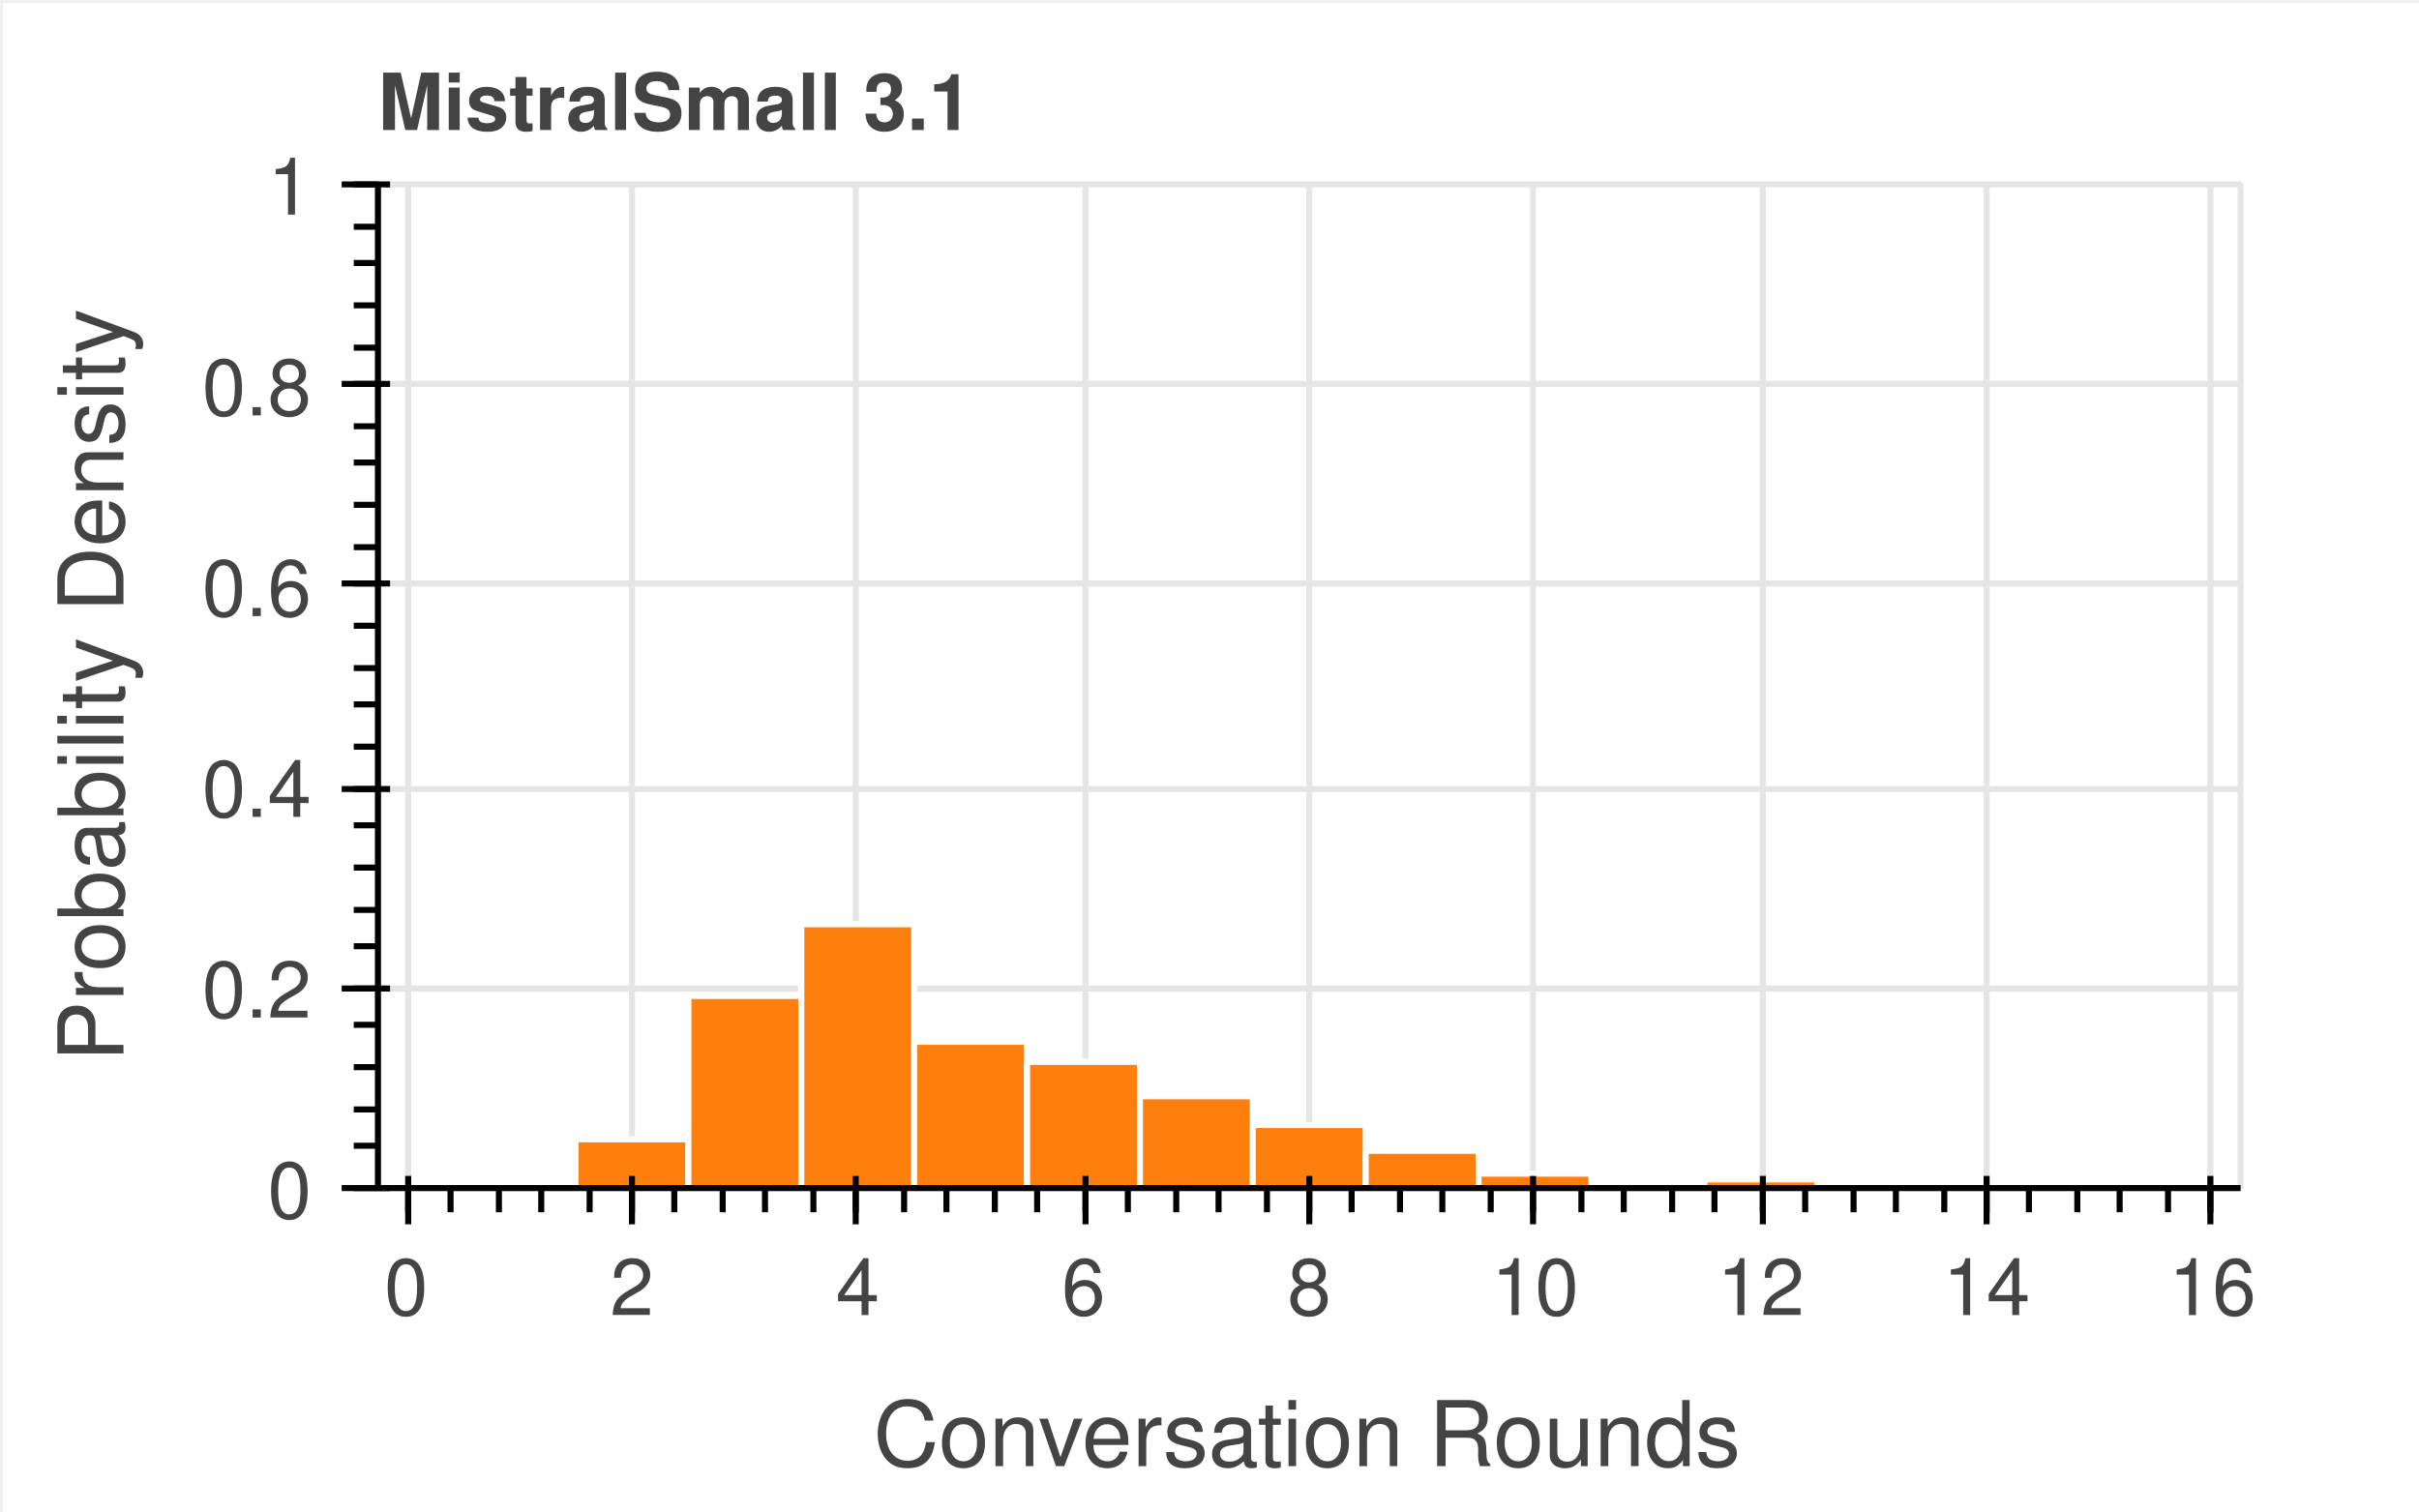
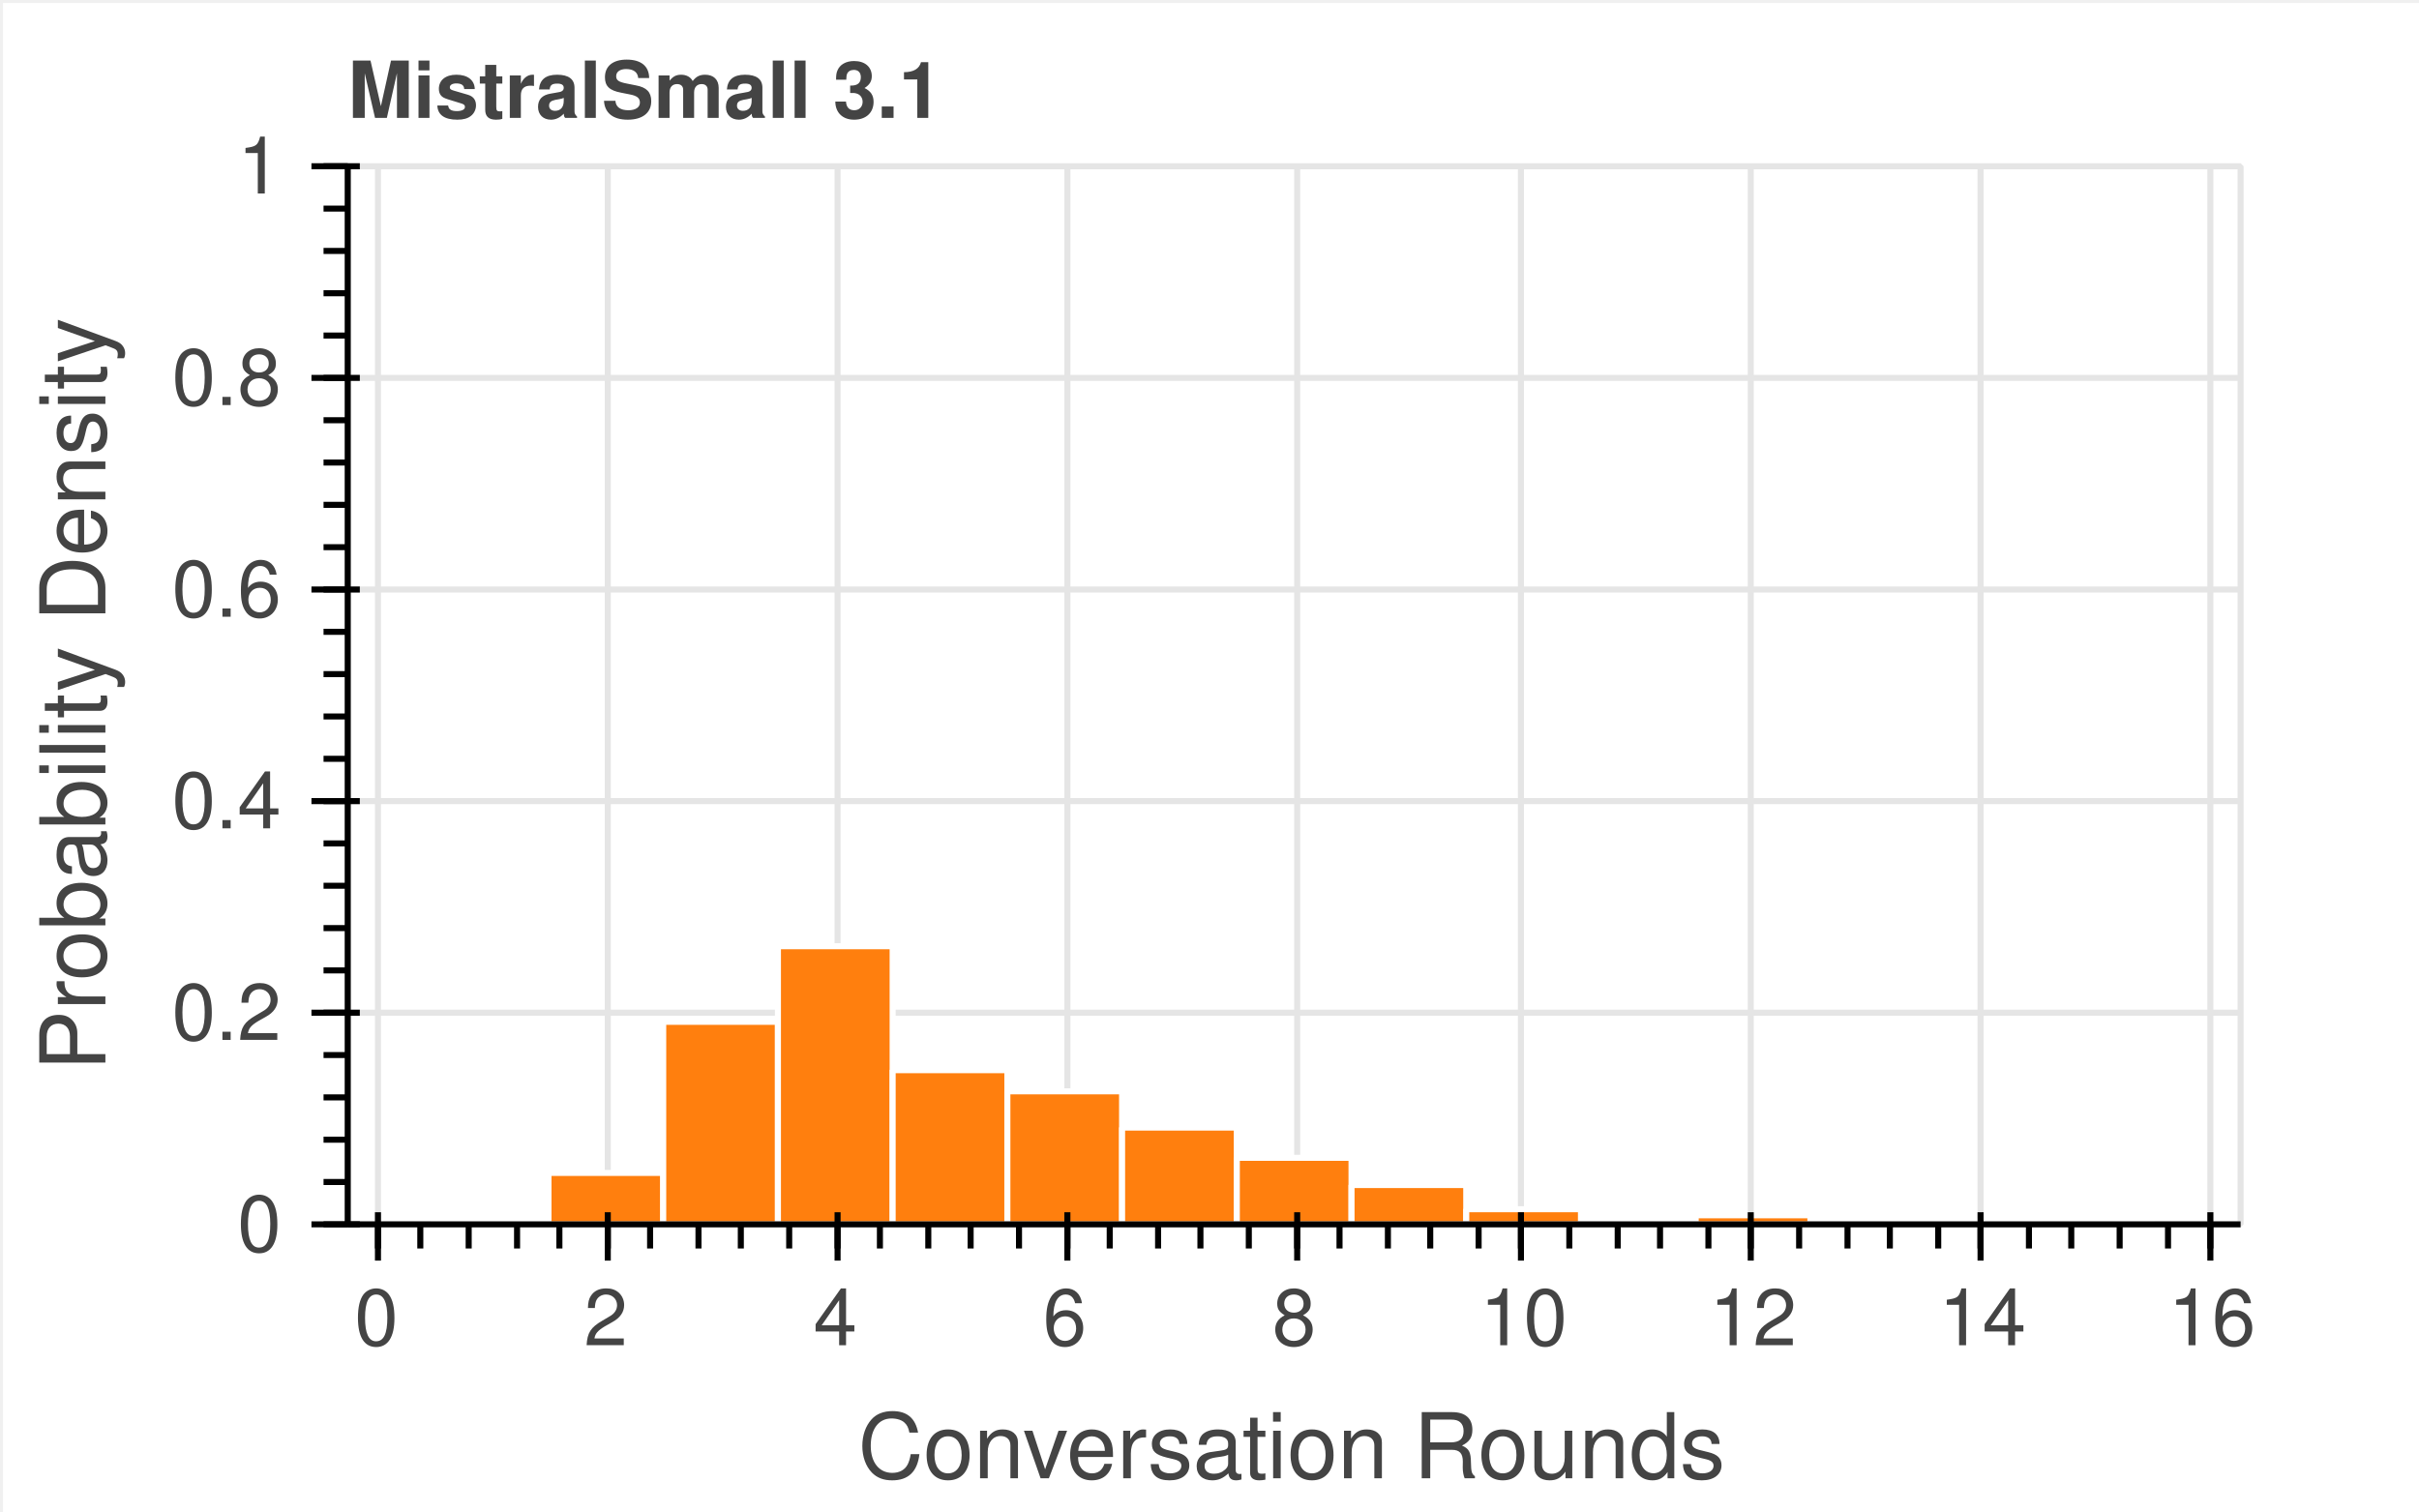
<svg xmlns="http://www.w3.org/2000/svg" version="1.1" width="400" height="250">
  <defs>
-     <clipPath id="uWDiThFRlhwo">
-       <path fill="none" stroke="none" d="M 0.5 0.5 L 400.5 0.5 L 400.5 250.5 L 0.5 250.5 L 0.5 0.5 Z M 62.5 30.5 L 370.5 30.5 L 370.5 196.5 L 62.5 196.5 L 62.5 30.5 Z" clip-rule="evenodd" />
+     <clipPath id="szKXFlvfRuTC">
+       <path fill="none" stroke="none" d="M 0.5 0.5 L 400.5 0.5 L 400.5 250.5 L 0.5 250.5 L 0.5 0.5 Z M 57.5 27.5 L 370.5 27.5 L 370.5 202.5 L 57.5 202.5 L 57.5 27.5 Z" clip-rule="evenodd" />
    </clipPath>
-     <clipPath id="dLowXvdwdBrf">
-       <path fill="none" stroke="none" d="M 62.5 30.5 L 370.5 30.5 L 370.5 196.5 L 62.5 196.5 L 62.5 30.5 Z" />
+     <clipPath id="xuBsydBKPPVs">
+       <path fill="none" stroke="none" d="M 57.5 27.5 L 370.5 27.5 L 370.5 202.5 L 57.5 202.5 L 57.5 27.5 Z" />
    </clipPath>
-     <clipPath id="bSDWHFpubrWp">
-       <path fill="none" stroke="none" d="M 62.5 30.5 L 370.5 30.5 L 370.5 196.5 L 62.5 196.5 L 62.5 30.5 Z" />
+     <clipPath id="GBoGemPHPXZc">
+       <path fill="none" stroke="none" d="M 57.5 27.5 L 370.5 27.5 L 370.5 202.5 L 57.5 202.5 L 57.5 27.5 Z" />
    </clipPath>
-     <clipPath id="TiSXRxSaCKRJ">
-       <path fill="none" stroke="none" d="M 62.5 30.5 L 370.5 30.5 L 370.5 196.5 L 62.5 196.5 L 62.5 30.5 Z" />
+     <clipPath id="COXnOcJyGpTv">
+       <path fill="none" stroke="none" d="M 57.5 27.5 L 370.5 27.5 L 370.5 202.5 L 57.5 202.5 L 57.5 27.5 Z" />
    </clipPath>
-     <clipPath id="sKNuPDemPxKg">
-       <path fill="none" stroke="none" d="M 62.5 30.5 L 370.5 30.5 L 370.5 196.5 L 62.5 196.5 L 62.5 30.5 Z" />
+     <clipPath id="pWnnwteVGaKg">
+       <path fill="none" stroke="none" d="M 57.5 27.5 L 370.5 27.5 L 370.5 202.5 L 57.5 202.5 L 57.5 27.5 Z" />
    </clipPath>
  </defs>
-   <path fill="#ffffff" stroke="none" paint-order="stroke" d="M 0.5 0.5 L 400.5 0.5 L 400.5 250.5 L 0.5 250.5 L 0.5 0.5 Z" clip-path="url(#uWDiThFRlhwo)" />
-   <path fill="#ffffff" stroke="none" paint-order="stroke" d="M 62.5 30.5 L 370.5 30.5 L 370.5 196.5 L 62.5 196.5 L 62.5 30.5 Z" />
-   <path fill="none" stroke="#e5e5e5" paint-order="fill" d="M 62.5 30.5 L 370.5 30.5 L 370.5 196.5 L 62.5 196.5 L 62.5 30.5 Z" stroke-linejoin="bevel" stroke-miterlimit="10" />
-   <path fill="none" stroke="#e5e5e5" paint-order="fill" d="M 67.5 196.5 L 67.5 30.5 M 104.5 196.5 L 104.5 30.5 M 141.5 196.5 L 141.5 30.5 M 179.5 196.5 L 179.5 30.5 M 216.5 196.5 L 216.5 30.5 M 253.5 196.5 L 253.5 30.5 M 291.5 196.5 L 291.5 30.5 M 328.5 196.5 L 328.5 30.5 M 365.5 196.5 L 365.5 30.5" stroke-linejoin="bevel" stroke-miterlimit="10" clip-path="url(#dLowXvdwdBrf)" />
-   <path fill="none" stroke="#e5e5e5" paint-order="fill" d="M 62.5 163.5 L 370.5 163.5 M 62.5 130.5 L 370.5 130.5 M 62.5 96.5 L 370.5 96.5 M 62.5 63.5 L 370.5 63.5" stroke-linejoin="bevel" stroke-miterlimit="10" clip-path="url(#bSDWHFpubrWp)" />
-   <path fill="rgb(255,127,14)" stroke="rgb(255,255,255)" paint-order="fill" d="M 76.5 196.026 L 95.167 196.026 L 95.167 196.5 L 76.5 196.5 L 76.5 196.026 Z" fill-opacity="1" clip-path="url(#TiSXRxSaCKRJ)" stroke-opacity="1" stroke-linejoin="bevel" stroke-miterlimit="10" />
-   <path fill="rgb(255,127,14)" stroke="rgb(255,255,255)" paint-order="fill" d="M 95.167 188.437 L 113.833 188.437 L 113.833 196.5 L 95.167 196.5 L 95.167 188.437 Z" fill-opacity="1" clip-path="url(#TiSXRxSaCKRJ)" stroke-opacity="1" stroke-linejoin="bevel" stroke-miterlimit="10" />
-   <path fill="rgb(255,127,14)" stroke="rgb(255,255,255)" paint-order="fill" d="M 113.833 164.723 L 132.5 164.723 L 132.5 196.5 L 113.833 196.5 L 113.833 164.723 Z" fill-opacity="1" clip-path="url(#TiSXRxSaCKRJ)" stroke-opacity="1" stroke-linejoin="bevel" stroke-miterlimit="10" />
-   <path fill="rgb(255,127,14)" stroke="rgb(255,255,255)" paint-order="fill" d="M 132.5 152.866 L 151.167 152.866 L 151.167 196.5 L 132.5 196.5 L 132.5 152.866 Z" fill-opacity="1" clip-path="url(#TiSXRxSaCKRJ)" stroke-opacity="1" stroke-linejoin="bevel" stroke-miterlimit="10" />
-   <path fill="rgb(255,127,14)" stroke="rgb(255,255,255)" paint-order="fill" d="M 151.167 172.311 L 169.833 172.311 L 169.833 196.5 L 151.167 196.5 L 151.167 172.311 Z" fill-opacity="1" clip-path="url(#TiSXRxSaCKRJ)" stroke-opacity="1" stroke-linejoin="bevel" stroke-miterlimit="10" />
-   <path fill="rgb(255,127,14)" stroke="rgb(255,255,255)" paint-order="fill" d="M 169.833 175.631 L 188.5 175.631 L 188.5 196.5 L 169.833 196.5 L 169.833 175.631 Z" fill-opacity="1" clip-path="url(#TiSXRxSaCKRJ)" stroke-opacity="1" stroke-linejoin="bevel" stroke-miterlimit="10" />
-   <path fill="rgb(255,127,14)" stroke="rgb(255,255,255)" paint-order="fill" d="M 188.5 181.323 L 207.167 181.323 L 207.167 196.5 L 188.5 196.5 L 188.5 181.323 Z" fill-opacity="1" clip-path="url(#TiSXRxSaCKRJ)" stroke-opacity="1" stroke-linejoin="bevel" stroke-miterlimit="10" />
-   <path fill="rgb(255,127,14)" stroke="rgb(255,255,255)" paint-order="fill" d="M 207.167 186.066 L 225.833 186.066 L 225.833 196.5 L 207.167 196.5 L 207.167 186.066 Z" fill-opacity="1" clip-path="url(#TiSXRxSaCKRJ)" stroke-opacity="1" stroke-linejoin="bevel" stroke-miterlimit="10" />
-   <path fill="rgb(255,127,14)" stroke="rgb(255,255,255)" paint-order="fill" d="M 225.833 190.334 L 244.5 190.334 L 244.5 196.5 L 225.833 196.5 L 225.833 190.334 Z" fill-opacity="1" clip-path="url(#TiSXRxSaCKRJ)" stroke-opacity="1" stroke-linejoin="bevel" stroke-miterlimit="10" />
-   <path fill="rgb(255,127,14)" stroke="rgb(255,255,255)" paint-order="fill" d="M 244.5 194.129 L 263.167 194.129 L 263.167 196.5 L 244.5 196.5 L 244.5 194.129 Z" fill-opacity="1" clip-path="url(#TiSXRxSaCKRJ)" stroke-opacity="1" stroke-linejoin="bevel" stroke-miterlimit="10" />
-   <path fill="rgb(255,127,14)" stroke="rgb(255,255,255)" paint-order="fill" d="M 263.167 196.026 L 281.833 196.026 L 281.833 196.5 L 263.167 196.5 L 263.167 196.026 Z" fill-opacity="1" clip-path="url(#TiSXRxSaCKRJ)" stroke-opacity="1" stroke-linejoin="bevel" stroke-miterlimit="10" />
-   <path fill="rgb(255,127,14)" stroke="rgb(255,255,255)" paint-order="fill" d="M 281.833 195.077 L 300.5 195.077 L 300.5 196.5 L 281.833 196.5 L 281.833 195.077 Z" fill-opacity="1" clip-path="url(#TiSXRxSaCKRJ)" stroke-opacity="1" stroke-linejoin="bevel" stroke-miterlimit="10" />
-   <path fill="rgb(255,127,14)" stroke="rgb(255,255,255)" paint-order="fill" d="M 300.5 196.026 L 319.167 196.026 L 319.167 196.5 L 300.5 196.5 L 300.5 196.026 Z" fill-opacity="1" clip-path="url(#TiSXRxSaCKRJ)" stroke-opacity="1" stroke-linejoin="bevel" stroke-miterlimit="10" />
-   <path fill="rgb(255,127,14)" stroke="rgb(255,255,255)" paint-order="fill" d="M 319.167 196.026 L 337.833 196.026 L 337.833 196.5 L 319.167 196.5 L 319.167 196.026 Z" fill-opacity="1" clip-path="url(#TiSXRxSaCKRJ)" stroke-opacity="1" stroke-linejoin="bevel" stroke-miterlimit="10" />
-   <path fill="rgb(255,127,14)" stroke="rgb(255,255,255)" paint-order="fill" d="M 337.833 196.5 L 356.5 196.5 L 356.5 196.5 L 337.833 196.5 L 337.833 196.5 Z" fill-opacity="1" clip-path="url(#TiSXRxSaCKRJ)" stroke-opacity="1" stroke-linejoin="bevel" stroke-miterlimit="10" />
-   <path fill="none" stroke="black" paint-order="fill" d="M 62.5 196.5 L 370.5 196.5" stroke-linejoin="bevel" stroke-miterlimit="10" />
-   <path fill="none" stroke="black" paint-order="fill" d="M 67.5 202.5 L 67.5 194.5 M 104.5 202.5 L 104.5 194.5 M 141.5 202.5 L 141.5 194.5 M 179.5 202.5 L 179.5 194.5 M 216.5 202.5 L 216.5 194.5 M 253.5 202.5 L 253.5 194.5 M 291.5 202.5 L 291.5 194.5 M 328.5 202.5 L 328.5 194.5 M 365.5 202.5 L 365.5 194.5" stroke-linejoin="bevel" stroke-miterlimit="10" />
-   <path fill="none" stroke="black" paint-order="fill" d="M 67.5 200.5 L 67.5 196.5 M 74.5 200.5 L 74.5 196.5 M 82.5 200.5 L 82.5 196.5 M 89.5 200.5 L 89.5 196.5 M 97.5 200.5 L 97.5 196.5 M 104.5 200.5 L 104.5 196.5 M 111.5 200.5 L 111.5 196.5 M 119.5 200.5 L 119.5 196.5 M 126.5 200.5 L 126.5 196.5 M 134.5 200.5 L 134.5 196.5 M 141.5 200.5 L 141.5 196.5 M 149.5 200.5 L 149.5 196.5 M 156.5 200.5 L 156.5 196.5 M 164.5 200.5 L 164.5 196.5 M 171.5 200.5 L 171.5 196.5 M 179.5 200.5 L 179.5 196.5 M 186.5 200.5 L 186.5 196.5 M 194.5 200.5 L 194.5 196.5 M 201.5 200.5 L 201.5 196.5 M 209.5 200.5 L 209.5 196.5 M 216.5 200.5 L 216.5 196.5 M 223.5 200.5 L 223.5 196.5 M 231.5 200.5 L 231.5 196.5 M 238.5 200.5 L 238.5 196.5 M 246.5 200.5 L 246.5 196.5 M 253.5 200.5 L 253.5 196.5 M 261.5 200.5 L 261.5 196.5 M 268.5 200.5 L 268.5 196.5 M 276.5 200.5 L 276.5 196.5 M 283.5 200.5 L 283.5 196.5 M 291.5 200.5 L 291.5 196.5 M 298.5 200.5 L 298.5 196.5 M 306.5 200.5 L 306.5 196.5 M 313.5 200.5 L 313.5 196.5 M 321.5 200.5 L 321.5 196.5 M 328.5 200.5 L 328.5 196.5 M 335.5 200.5 L 335.5 196.5 M 343.5 200.5 L 343.5 196.5 M 350.5 200.5 L 350.5 196.5 M 358.5 200.5 L 358.5 196.5 M 365.5 200.5 L 365.5 196.5" stroke-linejoin="bevel" stroke-miterlimit="10" />
-   <text fill="#444444" stroke="none" font-family="helvetica" font-size="13px" font-style="normal" font-weight="normal" text-decoration="normal" x="63.05" y="217" text-anchor="start" dominant-baseline="alphabetic" transform="matrix(1, 0, 0, 1, 0.5, 0.5)">0</text>
-   <text fill="none" stroke="rgb(0,0,0)" font-family="helvetica" font-size="13px" font-style="normal" font-weight="normal" text-decoration="normal" x="63.05" y="217" text-anchor="start" dominant-baseline="alphabetic" transform="matrix(1, 0, 0, 1, 0.5, 0.5)" stroke-opacity="0" stroke-linejoin="bevel" stroke-miterlimit="10">0</text>
-   <text fill="#444444" stroke="none" font-family="helvetica" font-size="13px" font-style="normal" font-weight="normal" text-decoration="normal" x="100.383" y="217" text-anchor="start" dominant-baseline="alphabetic" transform="matrix(1, 0, 0, 1, 0.5, 0.5)">2</text>
-   <text fill="none" stroke="rgb(0,0,0)" font-family="helvetica" font-size="13px" font-style="normal" font-weight="normal" text-decoration="normal" x="100.383" y="217" text-anchor="start" dominant-baseline="alphabetic" transform="matrix(1, 0, 0, 1, 0.5, 0.5)" stroke-opacity="0" stroke-linejoin="bevel" stroke-miterlimit="10">2</text>
-   <text fill="#444444" stroke="none" font-family="helvetica" font-size="13px" font-style="normal" font-weight="normal" text-decoration="normal" x="137.717" y="217" text-anchor="start" dominant-baseline="alphabetic" transform="matrix(1, 0, 0, 1, 0.5, 0.5)">4</text>
-   <text fill="none" stroke="rgb(0,0,0)" font-family="helvetica" font-size="13px" font-style="normal" font-weight="normal" text-decoration="normal" x="137.717" y="217" text-anchor="start" dominant-baseline="alphabetic" transform="matrix(1, 0, 0, 1, 0.5, 0.5)" stroke-opacity="0" stroke-linejoin="bevel" stroke-miterlimit="10">4</text>
-   <text fill="#444444" stroke="none" font-family="helvetica" font-size="13px" font-style="normal" font-weight="normal" text-decoration="normal" x="175.05" y="217" text-anchor="start" dominant-baseline="alphabetic" transform="matrix(1, 0, 0, 1, 0.5, 0.5)">6</text>
-   <text fill="none" stroke="rgb(0,0,0)" font-family="helvetica" font-size="13px" font-style="normal" font-weight="normal" text-decoration="normal" x="175.05" y="217" text-anchor="start" dominant-baseline="alphabetic" transform="matrix(1, 0, 0, 1, 0.5, 0.5)" stroke-opacity="0" stroke-linejoin="bevel" stroke-miterlimit="10">6</text>
-   <text fill="#444444" stroke="none" font-family="helvetica" font-size="13px" font-style="normal" font-weight="normal" text-decoration="normal" x="212.383" y="217" text-anchor="start" dominant-baseline="alphabetic" transform="matrix(1, 0, 0, 1, 0.5, 0.5)">8</text>
-   <text fill="none" stroke="rgb(0,0,0)" font-family="helvetica" font-size="13px" font-style="normal" font-weight="normal" text-decoration="normal" x="212.383" y="217" text-anchor="start" dominant-baseline="alphabetic" transform="matrix(1, 0, 0, 1, 0.5, 0.5)" stroke-opacity="0" stroke-linejoin="bevel" stroke-miterlimit="10">8</text>
-   <text fill="#444444" stroke="none" font-family="helvetica" font-size="13px" font-style="normal" font-weight="normal" text-decoration="normal" x="246.1" y="217" text-anchor="start" dominant-baseline="alphabetic" transform="matrix(1, 0, 0, 1, 0.5, 0.5)">10</text>
-   <text fill="none" stroke="rgb(0,0,0)" font-family="helvetica" font-size="13px" font-style="normal" font-weight="normal" text-decoration="normal" x="246.1" y="217" text-anchor="start" dominant-baseline="alphabetic" transform="matrix(1, 0, 0, 1, 0.5, 0.5)" stroke-opacity="0" stroke-linejoin="bevel" stroke-miterlimit="10">10</text>
-   <text fill="#444444" stroke="none" font-family="helvetica" font-size="13px" font-style="normal" font-weight="normal" text-decoration="normal" x="283.433" y="217" text-anchor="start" dominant-baseline="alphabetic" transform="matrix(1, 0, 0, 1, 0.5, 0.5)">12</text>
-   <text fill="none" stroke="rgb(0,0,0)" font-family="helvetica" font-size="13px" font-style="normal" font-weight="normal" text-decoration="normal" x="283.433" y="217" text-anchor="start" dominant-baseline="alphabetic" transform="matrix(1, 0, 0, 1, 0.5, 0.5)" stroke-opacity="0" stroke-linejoin="bevel" stroke-miterlimit="10">12</text>
-   <text fill="#444444" stroke="none" font-family="helvetica" font-size="13px" font-style="normal" font-weight="normal" text-decoration="normal" x="320.767" y="217" text-anchor="start" dominant-baseline="alphabetic" transform="matrix(1, 0, 0, 1, 0.5, 0.5)">14</text>
-   <text fill="none" stroke="rgb(0,0,0)" font-family="helvetica" font-size="13px" font-style="normal" font-weight="normal" text-decoration="normal" x="320.767" y="217" text-anchor="start" dominant-baseline="alphabetic" transform="matrix(1, 0, 0, 1, 0.5, 0.5)" stroke-opacity="0" stroke-linejoin="bevel" stroke-miterlimit="10">14</text>
-   <text fill="#444444" stroke="none" font-family="helvetica" font-size="13px" font-style="normal" font-weight="normal" text-decoration="normal" x="358.1" y="217" text-anchor="start" dominant-baseline="alphabetic" transform="matrix(1, 0, 0, 1, 0.5, 0.5)">16</text>
-   <text fill="none" stroke="rgb(0,0,0)" font-family="helvetica" font-size="13px" font-style="normal" font-weight="normal" text-decoration="normal" x="358.1" y="217" text-anchor="start" dominant-baseline="alphabetic" transform="matrix(1, 0, 0, 1, 0.5, 0.5)" stroke-opacity="0" stroke-linejoin="bevel" stroke-miterlimit="10">16</text>
-   <text fill="#444444" stroke="none" font-family="helvetica" font-size="15px" font-style="normal" font-weight="normal" text-decoration="normal" x="143.917" y="242" text-anchor="start" dominant-baseline="alphabetic" transform="matrix(1, 0, 0, 1, 0.5, 0.5)">Conversation Rounds</text>
-   <text fill="none" stroke="rgb(0,0,0)" font-family="helvetica" font-size="15px" font-style="normal" font-weight="normal" text-decoration="normal" x="143.917" y="242" text-anchor="start" dominant-baseline="alphabetic" transform="matrix(1, 0, 0, 1, 0.5, 0.5)" stroke-opacity="0" stroke-linejoin="bevel" stroke-miterlimit="10">Conversation Rounds</text>
-   <path fill="none" stroke="black" paint-order="fill" d="M 62.5 196.5 L 62.5 30.5" stroke-linejoin="bevel" stroke-miterlimit="10" />
-   <path fill="none" stroke="black" paint-order="fill" d="M 56.5 196.5 L 64.5 196.5 M 56.5 163.5 L 64.5 163.5 M 56.5 130.5 L 64.5 130.5 M 56.5 96.5 L 64.5 96.5 M 56.5 63.5 L 64.5 63.5 M 56.5 30.5 L 64.5 30.5" stroke-linejoin="bevel" stroke-miterlimit="10" />
-   <path fill="none" stroke="black" paint-order="fill" d="M 58.5 196.5 L 62.5 196.5 M 58.5 189.5 L 62.5 189.5 M 58.5 183.5 L 62.5 183.5 M 58.5 176.5 L 62.5 176.5 M 58.5 169.5 L 62.5 169.5 M 58.5 163.5 L 62.5 163.5 M 58.5 156.5 L 62.5 156.5 M 58.5 150.5 L 62.5 150.5 M 58.5 143.5 L 62.5 143.5 M 58.5 136.5 L 62.5 136.5 M 58.5 130.5 L 62.5 130.5 M 58.5 123.5 L 62.5 123.5 M 58.5 116.5 L 62.5 116.5 M 58.5 110.5 L 62.5 110.5 M 58.5 103.5 L 62.5 103.5 M 58.5 96.5 L 62.5 96.5 M 58.5 90.5 L 62.5 90.5 M 58.5 83.5 L 62.5 83.5 M 58.5 76.5 L 62.5 76.5 M 58.5 70.5 L 62.5 70.5 M 58.5 63.5 L 62.5 63.5 M 58.5 57.5 L 62.5 57.5 M 58.5 50.5 L 62.5 50.5 M 58.5 43.5 L 62.5 43.5 M 58.5 37.5 L 62.5 37.5 M 58.5 30.5 L 62.5 30.5" stroke-linejoin="bevel" stroke-miterlimit="10" />
-   <text fill="#444444" stroke="none" font-family="helvetica" font-size="13px" font-style="normal" font-weight="normal" text-decoration="normal" x="43.767" y="201" text-anchor="start" dominant-baseline="alphabetic" transform="matrix(1, 0, 0, 1, 0.5, 0.5)">0</text>
-   <text fill="none" stroke="rgb(0,0,0)" font-family="helvetica" font-size="13px" font-style="normal" font-weight="normal" text-decoration="normal" x="43.767" y="201" text-anchor="start" dominant-baseline="alphabetic" transform="matrix(1, 0, 0, 1, 0.5, 0.5)" stroke-opacity="0" stroke-linejoin="bevel" stroke-miterlimit="10">0</text>
-   <text fill="#444444" stroke="none" font-family="helvetica" font-size="13px" font-style="normal" font-weight="normal" text-decoration="normal" x="32.917" y="167.8" text-anchor="start" dominant-baseline="alphabetic" transform="matrix(1, 0, 0, 1, 0.5, 0.5)">0.2</text>
-   <text fill="none" stroke="rgb(0,0,0)" font-family="helvetica" font-size="13px" font-style="normal" font-weight="normal" text-decoration="normal" x="32.917" y="167.8" text-anchor="start" dominant-baseline="alphabetic" transform="matrix(1, 0, 0, 1, 0.5, 0.5)" stroke-opacity="0" stroke-linejoin="bevel" stroke-miterlimit="10">0.2</text>
-   <text fill="#444444" stroke="none" font-family="helvetica" font-size="13px" font-style="normal" font-weight="normal" text-decoration="normal" x="32.917" y="134.6" text-anchor="start" dominant-baseline="alphabetic" transform="matrix(1, 0, 0, 1, 0.5, 0.5)">0.4</text>
-   <text fill="none" stroke="rgb(0,0,0)" font-family="helvetica" font-size="13px" font-style="normal" font-weight="normal" text-decoration="normal" x="32.917" y="134.6" text-anchor="start" dominant-baseline="alphabetic" transform="matrix(1, 0, 0, 1, 0.5, 0.5)" stroke-opacity="0" stroke-linejoin="bevel" stroke-miterlimit="10">0.4</text>
-   <text fill="#444444" stroke="none" font-family="helvetica" font-size="13px" font-style="normal" font-weight="normal" text-decoration="normal" x="32.917" y="101.4" text-anchor="start" dominant-baseline="alphabetic" transform="matrix(1, 0, 0, 1, 0.5, 0.5)">0.6</text>
-   <text fill="none" stroke="rgb(0,0,0)" font-family="helvetica" font-size="13px" font-style="normal" font-weight="normal" text-decoration="normal" x="32.917" y="101.4" text-anchor="start" dominant-baseline="alphabetic" transform="matrix(1, 0, 0, 1, 0.5, 0.5)" stroke-opacity="0" stroke-linejoin="bevel" stroke-miterlimit="10">0.6</text>
-   <text fill="#444444" stroke="none" font-family="helvetica" font-size="13px" font-style="normal" font-weight="normal" text-decoration="normal" x="32.917" y="68.2" text-anchor="start" dominant-baseline="alphabetic" transform="matrix(1, 0, 0, 1, 0.5, 0.5)">0.8</text>
-   <text fill="none" stroke="rgb(0,0,0)" font-family="helvetica" font-size="13px" font-style="normal" font-weight="normal" text-decoration="normal" x="32.917" y="68.2" text-anchor="start" dominant-baseline="alphabetic" transform="matrix(1, 0, 0, 1, 0.5, 0.5)" stroke-opacity="0" stroke-linejoin="bevel" stroke-miterlimit="10">0.8</text>
-   <text fill="#444444" stroke="none" font-family="helvetica" font-size="13px" font-style="normal" font-weight="normal" text-decoration="normal" x="43.767" y="35" text-anchor="start" dominant-baseline="alphabetic" transform="matrix(1, 0, 0, 1, 0.5, 0.5)">1</text>
-   <text fill="none" stroke="rgb(0,0,0)" font-family="helvetica" font-size="13px" font-style="normal" font-weight="normal" text-decoration="normal" x="43.767" y="35" text-anchor="start" dominant-baseline="alphabetic" transform="matrix(1, 0, 0, 1, 0.5, 0.5)" stroke-opacity="0" stroke-linejoin="bevel" stroke-miterlimit="10">1</text>
-   <text fill="#444444" stroke="none" font-family="helvetica" font-size="15px" font-style="normal" font-weight="normal" text-decoration="normal" x="-37.167" y="108" text-anchor="start" dominant-baseline="alphabetic" transform="matrix(6.123233995736766e-17, -1, 1, 6.123233995736766e-17, -87.58333, 138.4167)">Probability Density</text>
-   <text fill="none" stroke="rgb(0,0,0)" font-family="helvetica" font-size="15px" font-style="normal" font-weight="normal" text-decoration="normal" x="-37.167" y="108" text-anchor="start" dominant-baseline="alphabetic" transform="matrix(6.123233995736766e-17, -1, 1, 6.123233995736766e-17, -87.58333, 138.4167)" stroke-opacity="0" stroke-linejoin="bevel" stroke-miterlimit="10">Probability Density</text>
-   <text fill="#444444" stroke="none" font-family="helvetica" font-size="13px" font-style="normal" font-weight="bold" text-decoration="normal" x="0" y="14" text-anchor="start" dominant-baseline="alphabetic" transform="matrix(1, 0, 0, 1, 62.5, 7.5)">MistralSmall 3.1</text>
-   <text fill="none" stroke="rgb(0,0,0)" font-family="helvetica" font-size="13px" font-style="normal" font-weight="bold" text-decoration="normal" x="0" y="14" text-anchor="start" dominant-baseline="alphabetic" transform="matrix(1, 0, 0, 1, 62.5, 7.5)" stroke-opacity="0" stroke-miterlimit="10" stroke-dasharray="">MistralSmall 3.1</text>
+   <path fill="#ffffff" stroke="none" paint-order="stroke" d="M 0.5 0.5 L 400.5 0.5 L 400.5 250.5 L 0.5 250.5 L 0.5 0.5 Z" clip-path="url(#szKXFlvfRuTC)" />
+   <path fill="#ffffff" stroke="none" paint-order="stroke" d="M 57.5 27.5 L 370.5 27.5 L 370.5 202.5 L 57.5 202.5 L 57.5 27.5 Z" />
+   <path fill="none" stroke="#e5e5e5" paint-order="fill" d="M 57.5 27.5 L 370.5 27.5 L 370.5 202.5 L 57.5 202.5 L 57.5 27.5 Z" stroke-linejoin="bevel" stroke-miterlimit="10" />
+   <path fill="none" stroke="#e5e5e5" paint-order="fill" d="M 62.5 202.5 L 62.5 27.5 M 100.5 202.5 L 100.5 27.5 M 138.5 202.5 L 138.5 27.5 M 176.5 202.5 L 176.5 27.5 M 214.5 202.5 L 214.5 27.5 M 251.5 202.5 L 251.5 27.5 M 289.5 202.5 L 289.5 27.5 M 327.5 202.5 L 327.5 27.5 M 365.5 202.5 L 365.5 27.5" stroke-linejoin="bevel" stroke-miterlimit="10" clip-path="url(#xuBsydBKPPVs)" />
+   <path fill="none" stroke="#e5e5e5" paint-order="fill" d="M 57.5 167.5 L 370.5 167.5 M 57.5 132.5 L 370.5 132.5 M 57.5 97.5 L 370.5 97.5 M 57.5 62.5 L 370.5 62.5" stroke-linejoin="bevel" stroke-miterlimit="10" clip-path="url(#GBoGemPHPXZc)" />
+   <path fill="rgb(255,127,14)" stroke="rgb(255,255,255)" paint-order="fill" d="M 71.727 202 L 90.697 202 L 90.697 202.5 L 71.727 202.5 L 71.727 202 Z" fill-opacity="1" clip-path="url(#COXnOcJyGpTv)" stroke-opacity="1" stroke-linejoin="bevel" stroke-miterlimit="10" />
+   <path fill="rgb(255,127,14)" stroke="rgb(255,255,255)" paint-order="fill" d="M 90.697 194 L 109.667 194 L 109.667 202.5 L 90.697 202.5 L 90.697 194 Z" fill-opacity="1" clip-path="url(#COXnOcJyGpTv)" stroke-opacity="1" stroke-linejoin="bevel" stroke-miterlimit="10" />
+   <path fill="rgb(255,127,14)" stroke="rgb(255,255,255)" paint-order="fill" d="M 109.667 169 L 128.636 169 L 128.636 202.5 L 109.667 202.5 L 109.667 169 Z" fill-opacity="1" clip-path="url(#COXnOcJyGpTv)" stroke-opacity="1" stroke-linejoin="bevel" stroke-miterlimit="10" />
+   <path fill="rgb(255,127,14)" stroke="rgb(255,255,255)" paint-order="fill" d="M 128.636 156.5 L 147.606 156.5 L 147.606 202.5 L 128.636 202.5 L 128.636 156.5 Z" fill-opacity="1" clip-path="url(#COXnOcJyGpTv)" stroke-opacity="1" stroke-linejoin="bevel" stroke-miterlimit="10" />
+   <path fill="rgb(255,127,14)" stroke="rgb(255,255,255)" paint-order="fill" d="M 147.606 177 L 166.576 177 L 166.576 202.5 L 147.606 202.5 L 147.606 177 Z" fill-opacity="1" clip-path="url(#COXnOcJyGpTv)" stroke-opacity="1" stroke-linejoin="bevel" stroke-miterlimit="10" />
+   <path fill="rgb(255,127,14)" stroke="rgb(255,255,255)" paint-order="fill" d="M 166.576 180.5 L 185.545 180.5 L 185.545 202.5 L 166.576 202.5 L 166.576 180.5 Z" fill-opacity="1" clip-path="url(#COXnOcJyGpTv)" stroke-opacity="1" stroke-linejoin="bevel" stroke-miterlimit="10" />
+   <path fill="rgb(255,127,14)" stroke="rgb(255,255,255)" paint-order="fill" d="M 185.545 186.5 L 204.515 186.5 L 204.515 202.5 L 185.545 202.5 L 185.545 186.5 Z" fill-opacity="1" clip-path="url(#COXnOcJyGpTv)" stroke-opacity="1" stroke-linejoin="bevel" stroke-miterlimit="10" />
+   <path fill="rgb(255,127,14)" stroke="rgb(255,255,255)" paint-order="fill" d="M 204.515 191.5 L 223.485 191.5 L 223.485 202.5 L 204.515 202.5 L 204.515 191.5 Z" fill-opacity="1" clip-path="url(#COXnOcJyGpTv)" stroke-opacity="1" stroke-linejoin="bevel" stroke-miterlimit="10" />
+   <path fill="rgb(255,127,14)" stroke="rgb(255,255,255)" paint-order="fill" d="M 223.485 196 L 242.455 196 L 242.455 202.5 L 223.485 202.5 L 223.485 196 Z" fill-opacity="1" clip-path="url(#COXnOcJyGpTv)" stroke-opacity="1" stroke-linejoin="bevel" stroke-miterlimit="10" />
+   <path fill="rgb(255,127,14)" stroke="rgb(255,255,255)" paint-order="fill" d="M 242.455 200 L 261.424 200 L 261.424 202.5 L 242.455 202.5 L 242.455 200 Z" fill-opacity="1" clip-path="url(#COXnOcJyGpTv)" stroke-opacity="1" stroke-linejoin="bevel" stroke-miterlimit="10" />
+   <path fill="rgb(255,127,14)" stroke="rgb(255,255,255)" paint-order="fill" d="M 261.424 202 L 280.394 202 L 280.394 202.5 L 261.424 202.5 L 261.424 202 Z" fill-opacity="1" clip-path="url(#COXnOcJyGpTv)" stroke-opacity="1" stroke-linejoin="bevel" stroke-miterlimit="10" />
+   <path fill="rgb(255,127,14)" stroke="rgb(255,255,255)" paint-order="fill" d="M 280.394 201 L 299.364 201 L 299.364 202.5 L 280.394 202.5 L 280.394 201 Z" fill-opacity="1" clip-path="url(#COXnOcJyGpTv)" stroke-opacity="1" stroke-linejoin="bevel" stroke-miterlimit="10" />
+   <path fill="rgb(255,127,14)" stroke="rgb(255,255,255)" paint-order="fill" d="M 299.364 202 L 318.333 202 L 318.333 202.5 L 299.364 202.5 L 299.364 202 Z" fill-opacity="1" clip-path="url(#COXnOcJyGpTv)" stroke-opacity="1" stroke-linejoin="bevel" stroke-miterlimit="10" />
+   <path fill="rgb(255,127,14)" stroke="rgb(255,255,255)" paint-order="fill" d="M 318.333 202 L 337.303 202 L 337.303 202.5 L 318.333 202.5 L 318.333 202 Z" fill-opacity="1" clip-path="url(#COXnOcJyGpTv)" stroke-opacity="1" stroke-linejoin="bevel" stroke-miterlimit="10" />
+   <path fill="rgb(255,127,14)" stroke="rgb(255,255,255)" paint-order="fill" d="M 337.303 202.5 L 356.273 202.5 L 356.273 202.5 L 337.303 202.5 L 337.303 202.5 Z" fill-opacity="1" clip-path="url(#COXnOcJyGpTv)" stroke-opacity="1" stroke-linejoin="bevel" stroke-miterlimit="10" />
+   <path fill="none" stroke="black" paint-order="fill" d="M 57.5 202.5 L 370.5 202.5" stroke-linejoin="bevel" stroke-miterlimit="10" />
+   <path fill="none" stroke="black" paint-order="fill" d="M 62.5 208.5 L 62.5 200.5 M 100.5 208.5 L 100.5 200.5 M 138.5 208.5 L 138.5 200.5 M 176.5 208.5 L 176.5 200.5 M 214.5 208.5 L 214.5 200.5 M 251.5 208.5 L 251.5 200.5 M 289.5 208.5 L 289.5 200.5 M 327.5 208.5 L 327.5 200.5 M 365.5 208.5 L 365.5 200.5" stroke-linejoin="bevel" stroke-miterlimit="10" />
+   <path fill="none" stroke="black" paint-order="fill" d="M 62.5 206.5 L 62.5 202.5 M 69.5 206.5 L 69.5 202.5 M 77.5 206.5 L 77.5 202.5 M 85.5 206.5 L 85.5 202.5 M 92.5 206.5 L 92.5 202.5 M 100.5 206.5 L 100.5 202.5 M 107.5 206.5 L 107.5 202.5 M 115.5 206.5 L 115.5 202.5 M 122.5 206.5 L 122.5 202.5 M 130.5 206.5 L 130.5 202.5 M 138.5 206.5 L 138.5 202.5 M 145.5 206.5 L 145.5 202.5 M 153.5 206.5 L 153.5 202.5 M 160.5 206.5 L 160.5 202.5 M 168.5 206.5 L 168.5 202.5 M 176.5 206.5 L 176.5 202.5 M 183.5 206.5 L 183.5 202.5 M 191.5 206.5 L 191.5 202.5 M 198.5 206.5 L 198.5 202.5 M 206.5 206.5 L 206.5 202.5 M 214.5 206.5 L 214.5 202.5 M 221.5 206.5 L 221.5 202.5 M 229.5 206.5 L 229.5 202.5 M 236.5 206.5 L 236.5 202.5 M 244.5 206.5 L 244.5 202.5 M 251.5 206.5 L 251.5 202.5 M 259.5 206.5 L 259.5 202.5 M 267.5 206.5 L 267.5 202.5 M 274.5 206.5 L 274.5 202.5 M 282.5 206.5 L 282.5 202.5 M 289.5 206.5 L 289.5 202.5 M 297.5 206.5 L 297.5 202.5 M 305.5 206.5 L 305.5 202.5 M 312.5 206.5 L 312.5 202.5 M 320.5 206.5 L 320.5 202.5 M 327.5 206.5 L 327.5 202.5 M 335.5 206.5 L 335.5 202.5 M 342.5 206.5 L 342.5 202.5 M 350.5 206.5 L 350.5 202.5 M 358.5 206.5 L 358.5 202.5 M 365.5 206.5 L 365.5 202.5" stroke-linejoin="bevel" stroke-miterlimit="10" />
+   <text fill="#444444" stroke="none" font-family="helvetica" font-size="13px" font-style="normal" font-weight="normal" text-decoration="normal" x="58.127" y="222" text-anchor="start" dominant-baseline="alphabetic" transform="matrix(1, 0, 0, 1, 0.5, 0.5)">0</text>
+   <text fill="none" stroke="rgb(0,0,0)" font-family="helvetica" font-size="13px" font-style="normal" font-weight="normal" text-decoration="normal" x="58.127" y="222" text-anchor="start" dominant-baseline="alphabetic" transform="matrix(1, 0, 0, 1, 0.5, 0.5)" stroke-opacity="0" stroke-linejoin="bevel" stroke-miterlimit="10">0</text>
+   <text fill="#444444" stroke="none" font-family="helvetica" font-size="13px" font-style="normal" font-weight="normal" text-decoration="normal" x="96.067" y="222" text-anchor="start" dominant-baseline="alphabetic" transform="matrix(1, 0, 0, 1, 0.5, 0.5)">2</text>
+   <text fill="none" stroke="rgb(0,0,0)" font-family="helvetica" font-size="13px" font-style="normal" font-weight="normal" text-decoration="normal" x="96.067" y="222" text-anchor="start" dominant-baseline="alphabetic" transform="matrix(1, 0, 0, 1, 0.5, 0.5)" stroke-opacity="0" stroke-linejoin="bevel" stroke-miterlimit="10">2</text>
+   <text fill="#444444" stroke="none" font-family="helvetica" font-size="13px" font-style="normal" font-weight="normal" text-decoration="normal" x="134.006" y="222" text-anchor="start" dominant-baseline="alphabetic" transform="matrix(1, 0, 0, 1, 0.5, 0.5)">4</text>
+   <text fill="none" stroke="rgb(0,0,0)" font-family="helvetica" font-size="13px" font-style="normal" font-weight="normal" text-decoration="normal" x="134.006" y="222" text-anchor="start" dominant-baseline="alphabetic" transform="matrix(1, 0, 0, 1, 0.5, 0.5)" stroke-opacity="0" stroke-linejoin="bevel" stroke-miterlimit="10">4</text>
+   <text fill="#444444" stroke="none" font-family="helvetica" font-size="13px" font-style="normal" font-weight="normal" text-decoration="normal" x="171.946" y="222" text-anchor="start" dominant-baseline="alphabetic" transform="matrix(1, 0, 0, 1, 0.5, 0.5)">6</text>
+   <text fill="none" stroke="rgb(0,0,0)" font-family="helvetica" font-size="13px" font-style="normal" font-weight="normal" text-decoration="normal" x="171.946" y="222" text-anchor="start" dominant-baseline="alphabetic" transform="matrix(1, 0, 0, 1, 0.5, 0.5)" stroke-opacity="0" stroke-linejoin="bevel" stroke-miterlimit="10">6</text>
+   <text fill="#444444" stroke="none" font-family="helvetica" font-size="13px" font-style="normal" font-weight="normal" text-decoration="normal" x="209.885" y="222" text-anchor="start" dominant-baseline="alphabetic" transform="matrix(1, 0, 0, 1, 0.5, 0.5)">8</text>
+   <text fill="none" stroke="rgb(0,0,0)" font-family="helvetica" font-size="13px" font-style="normal" font-weight="normal" text-decoration="normal" x="209.885" y="222" text-anchor="start" dominant-baseline="alphabetic" transform="matrix(1, 0, 0, 1, 0.5, 0.5)" stroke-opacity="0" stroke-linejoin="bevel" stroke-miterlimit="10">8</text>
+   <text fill="#444444" stroke="none" font-family="helvetica" font-size="13px" font-style="normal" font-weight="normal" text-decoration="normal" x="244.209" y="222" text-anchor="start" dominant-baseline="alphabetic" transform="matrix(1, 0, 0, 1, 0.5, 0.5)">10</text>
+   <text fill="none" stroke="rgb(0,0,0)" font-family="helvetica" font-size="13px" font-style="normal" font-weight="normal" text-decoration="normal" x="244.209" y="222" text-anchor="start" dominant-baseline="alphabetic" transform="matrix(1, 0, 0, 1, 0.5, 0.5)" stroke-opacity="0" stroke-linejoin="bevel" stroke-miterlimit="10">10</text>
+   <text fill="#444444" stroke="none" font-family="helvetica" font-size="13px" font-style="normal" font-weight="normal" text-decoration="normal" x="282.149" y="222" text-anchor="start" dominant-baseline="alphabetic" transform="matrix(1, 0, 0, 1, 0.5, 0.5)">12</text>
+   <text fill="none" stroke="rgb(0,0,0)" font-family="helvetica" font-size="13px" font-style="normal" font-weight="normal" text-decoration="normal" x="282.149" y="222" text-anchor="start" dominant-baseline="alphabetic" transform="matrix(1, 0, 0, 1, 0.5, 0.5)" stroke-opacity="0" stroke-linejoin="bevel" stroke-miterlimit="10">12</text>
+   <text fill="#444444" stroke="none" font-family="helvetica" font-size="13px" font-style="normal" font-weight="normal" text-decoration="normal" x="320.088" y="222" text-anchor="start" dominant-baseline="alphabetic" transform="matrix(1, 0, 0, 1, 0.5, 0.5)">14</text>
+   <text fill="none" stroke="rgb(0,0,0)" font-family="helvetica" font-size="13px" font-style="normal" font-weight="normal" text-decoration="normal" x="320.088" y="222" text-anchor="start" dominant-baseline="alphabetic" transform="matrix(1, 0, 0, 1, 0.5, 0.5)" stroke-opacity="0" stroke-linejoin="bevel" stroke-miterlimit="10">14</text>
+   <text fill="#444444" stroke="none" font-family="helvetica" font-size="13px" font-style="normal" font-weight="normal" text-decoration="normal" x="358.028" y="222" text-anchor="start" dominant-baseline="alphabetic" transform="matrix(1, 0, 0, 1, 0.5, 0.5)">16</text>
+   <text fill="none" stroke="rgb(0,0,0)" font-family="helvetica" font-size="13px" font-style="normal" font-weight="normal" text-decoration="normal" x="358.028" y="222" text-anchor="start" dominant-baseline="alphabetic" transform="matrix(1, 0, 0, 1, 0.5, 0.5)" stroke-opacity="0" stroke-linejoin="bevel" stroke-miterlimit="10">16</text>
+   <text fill="#444444" stroke="none" font-family="helvetica" font-size="15px" font-style="normal" font-weight="normal" text-decoration="normal" x="141.375" y="244" text-anchor="start" dominant-baseline="alphabetic" transform="matrix(1, 0, 0, 1, 0.5, 0.5)">Conversation Rounds</text>
+   <text fill="none" stroke="rgb(0,0,0)" font-family="helvetica" font-size="15px" font-style="normal" font-weight="normal" text-decoration="normal" x="141.375" y="244" text-anchor="start" dominant-baseline="alphabetic" transform="matrix(1, 0, 0, 1, 0.5, 0.5)" stroke-opacity="0" stroke-linejoin="bevel" stroke-miterlimit="10">Conversation Rounds</text>
+   <path fill="none" stroke="black" paint-order="fill" d="M 57.5 202.5 L 57.5 27.5" stroke-linejoin="bevel" stroke-miterlimit="10" />
+   <path fill="none" stroke="black" paint-order="fill" d="M 51.5 202.5 L 59.5 202.5 M 51.5 167.5 L 59.5 167.5 M 51.5 132.5 L 59.5 132.5 M 51.5 97.5 L 59.5 97.5 M 51.5 62.5 L 59.5 62.5 M 51.5 27.5 L 59.5 27.5" stroke-linejoin="bevel" stroke-miterlimit="10" />
+   <path fill="none" stroke="black" paint-order="fill" d="M 53.5 202.5 L 57.5 202.5 M 53.5 195.5 L 57.5 195.5 M 53.5 188.5 L 57.5 188.5 M 53.5 181.5 L 57.5 181.5 M 53.5 174.5 L 57.5 174.5 M 53.5 167.5 L 57.5 167.5 M 53.5 160.5 L 57.5 160.5 M 53.5 153.5 L 57.5 153.5 M 53.5 146.5 L 57.5 146.5 M 53.5 139.5 L 57.5 139.5 M 53.5 132.5 L 57.5 132.5 M 53.5 125.5 L 57.5 125.5 M 53.5 118.5 L 57.5 118.5 M 53.5 111.5 L 57.5 111.5 M 53.5 104.5 L 57.5 104.5 M 53.5 97.5 L 57.5 97.5 M 53.5 90.5 L 57.5 90.5 M 53.5 83.5 L 57.5 83.5 M 53.5 76.5 L 57.5 76.5 M 53.5 69.5 L 57.5 69.5 M 53.5 62.5 L 57.5 62.5 M 53.5 55.5 L 57.5 55.5 M 53.5 48.5 L 57.5 48.5 M 53.5 41.5 L 57.5 41.5 M 53.5 34.5 L 57.5 34.5 M 53.5 27.5 L 57.5 27.5" stroke-linejoin="bevel" stroke-miterlimit="10" />
+   <text fill="#444444" stroke="none" font-family="helvetica" font-size="13px" font-style="normal" font-weight="normal" text-decoration="normal" x="38.77" y="206.5" text-anchor="start" dominant-baseline="alphabetic" transform="matrix(1, 0, 0, 1, 0.5, 0.5)">0</text>
+   <text fill="none" stroke="rgb(0,0,0)" font-family="helvetica" font-size="13px" font-style="normal" font-weight="normal" text-decoration="normal" x="38.77" y="206.5" text-anchor="start" dominant-baseline="alphabetic" transform="matrix(1, 0, 0, 1, 0.5, 0.5)" stroke-opacity="0" stroke-linejoin="bevel" stroke-miterlimit="10">0</text>
+   <text fill="#444444" stroke="none" font-family="helvetica" font-size="13px" font-style="normal" font-weight="normal" text-decoration="normal" x="27.928" y="171.5" text-anchor="start" dominant-baseline="alphabetic" transform="matrix(1, 0, 0, 1, 0.5, 0.5)">0.2</text>
+   <text fill="none" stroke="rgb(0,0,0)" font-family="helvetica" font-size="13px" font-style="normal" font-weight="normal" text-decoration="normal" x="27.928" y="171.5" text-anchor="start" dominant-baseline="alphabetic" transform="matrix(1, 0, 0, 1, 0.5, 0.5)" stroke-opacity="0" stroke-linejoin="bevel" stroke-miterlimit="10">0.2</text>
+   <text fill="#444444" stroke="none" font-family="helvetica" font-size="13px" font-style="normal" font-weight="normal" text-decoration="normal" x="27.928" y="136.5" text-anchor="start" dominant-baseline="alphabetic" transform="matrix(1, 0, 0, 1, 0.5, 0.5)">0.4</text>
+   <text fill="none" stroke="rgb(0,0,0)" font-family="helvetica" font-size="13px" font-style="normal" font-weight="normal" text-decoration="normal" x="27.928" y="136.5" text-anchor="start" dominant-baseline="alphabetic" transform="matrix(1, 0, 0, 1, 0.5, 0.5)" stroke-opacity="0" stroke-linejoin="bevel" stroke-miterlimit="10">0.4</text>
+   <text fill="#444444" stroke="none" font-family="helvetica" font-size="13px" font-style="normal" font-weight="normal" text-decoration="normal" x="27.928" y="101.5" text-anchor="start" dominant-baseline="alphabetic" transform="matrix(1, 0, 0, 1, 0.5, 0.5)">0.6</text>
+   <text fill="none" stroke="rgb(0,0,0)" font-family="helvetica" font-size="13px" font-style="normal" font-weight="normal" text-decoration="normal" x="27.928" y="101.5" text-anchor="start" dominant-baseline="alphabetic" transform="matrix(1, 0, 0, 1, 0.5, 0.5)" stroke-opacity="0" stroke-linejoin="bevel" stroke-miterlimit="10">0.6</text>
+   <text fill="#444444" stroke="none" font-family="helvetica" font-size="13px" font-style="normal" font-weight="normal" text-decoration="normal" x="27.928" y="66.5" text-anchor="start" dominant-baseline="alphabetic" transform="matrix(1, 0, 0, 1, 0.5, 0.5)">0.8</text>
+   <text fill="none" stroke="rgb(0,0,0)" font-family="helvetica" font-size="13px" font-style="normal" font-weight="normal" text-decoration="normal" x="27.928" y="66.5" text-anchor="start" dominant-baseline="alphabetic" transform="matrix(1, 0, 0, 1, 0.5, 0.5)" stroke-opacity="0" stroke-linejoin="bevel" stroke-miterlimit="10">0.8</text>
+   <text fill="#444444" stroke="none" font-family="helvetica" font-size="13px" font-style="normal" font-weight="normal" text-decoration="normal" x="38.77" y="31.5" text-anchor="start" dominant-baseline="alphabetic" transform="matrix(1, 0, 0, 1, 0.5, 0.5)">1</text>
+   <text fill="none" stroke="rgb(0,0,0)" font-family="helvetica" font-size="13px" font-style="normal" font-weight="normal" text-decoration="normal" x="38.77" y="31.5" text-anchor="start" dominant-baseline="alphabetic" transform="matrix(1, 0, 0, 1, 0.5, 0.5)" stroke-opacity="0" stroke-linejoin="bevel" stroke-miterlimit="10">1</text>
+   <text fill="#444444" stroke="none" font-family="helvetica" font-size="15px" font-style="normal" font-weight="normal" text-decoration="normal" x="-42.181" y="111.5" text-anchor="start" dominant-baseline="alphabetic" transform="matrix(6.123233995736766e-17, -1, 1, 6.123233995736766e-17, -94.07178, 134.9282)">Probability Density</text>
+   <text fill="none" stroke="rgb(0,0,0)" font-family="helvetica" font-size="15px" font-style="normal" font-weight="normal" text-decoration="normal" x="-42.181" y="111.5" text-anchor="start" dominant-baseline="alphabetic" transform="matrix(6.123233995736766e-17, -1, 1, 6.123233995736766e-17, -94.07178, 134.9282)" stroke-opacity="0" stroke-linejoin="bevel" stroke-miterlimit="10">Probability Density</text>
+   <text fill="#444444" stroke="none" font-family="helvetica" font-size="13px" font-style="normal" font-weight="bold" text-decoration="normal" x="0" y="12" text-anchor="start" dominant-baseline="alphabetic" transform="matrix(1, 0, 0, 1, 57.5, 7.5)">MistralSmall 3.1</text>
+   <text fill="none" stroke="rgb(0,0,0)" font-family="helvetica" font-size="13px" font-style="normal" font-weight="bold" text-decoration="normal" x="0" y="12" text-anchor="start" dominant-baseline="alphabetic" transform="matrix(1, 0, 0, 1, 57.5, 7.5)" stroke-opacity="0" stroke-miterlimit="10" stroke-dasharray="">MistralSmall 3.1</text>
</svg>
